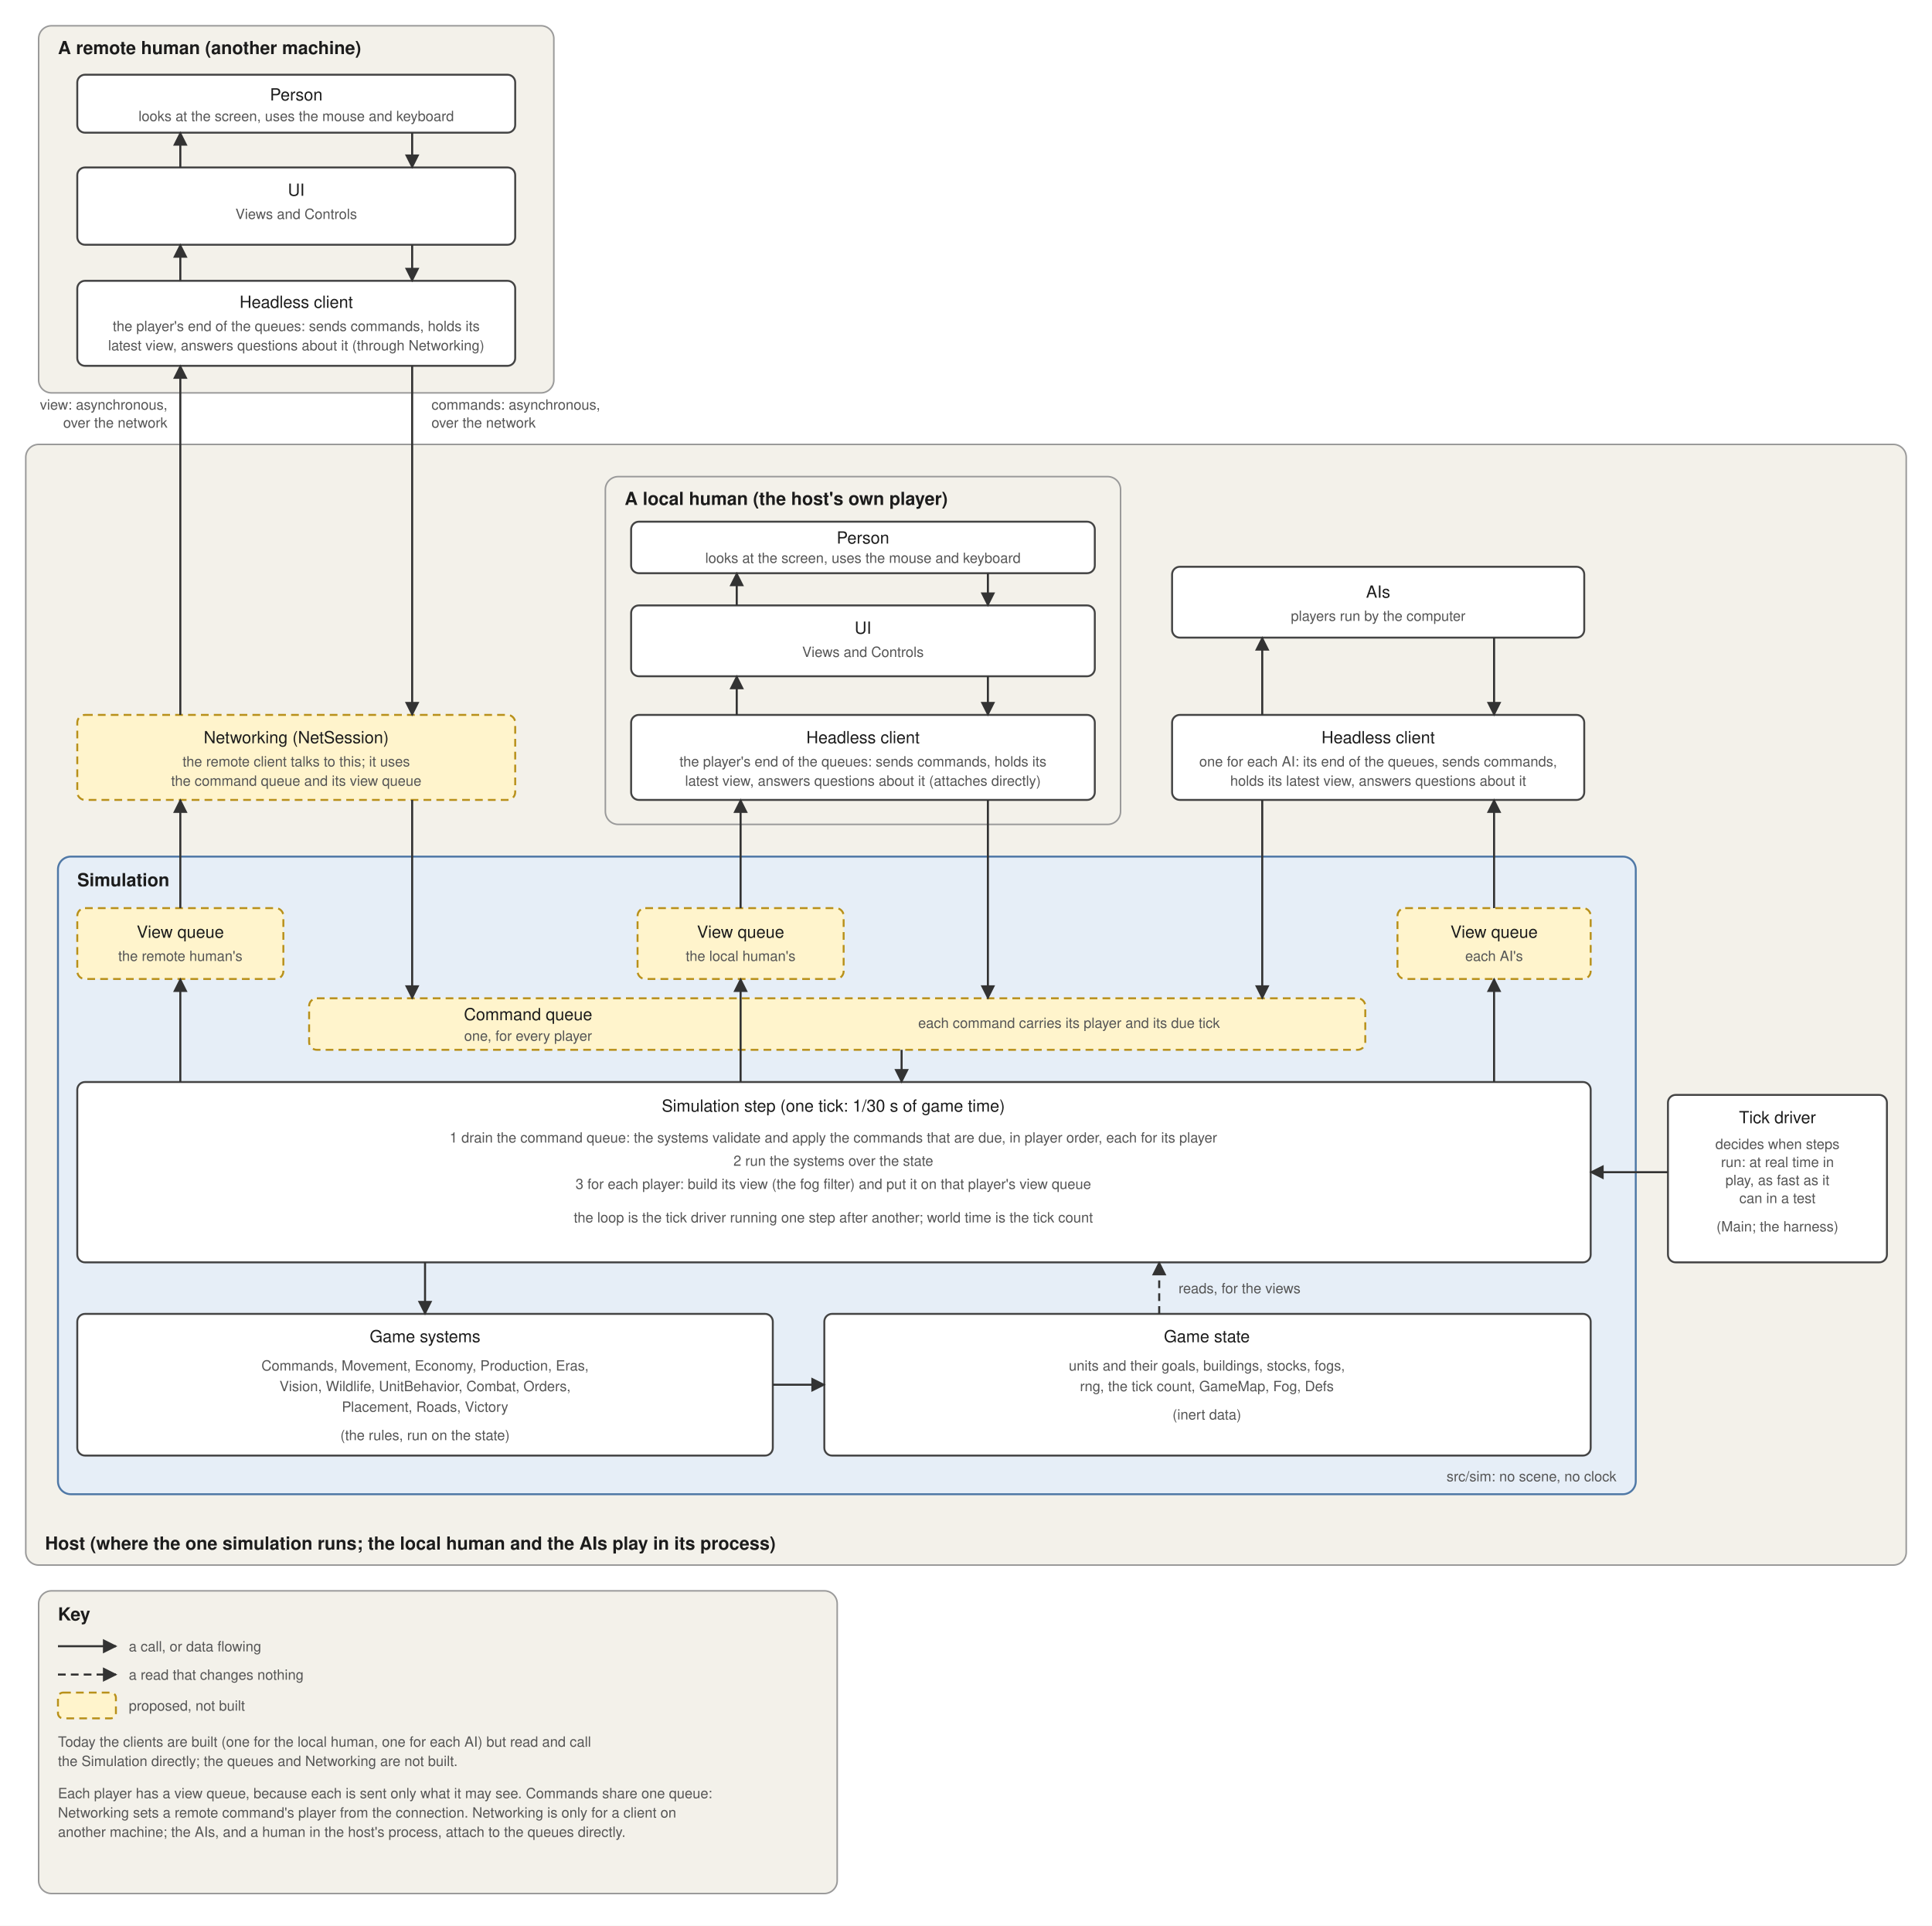
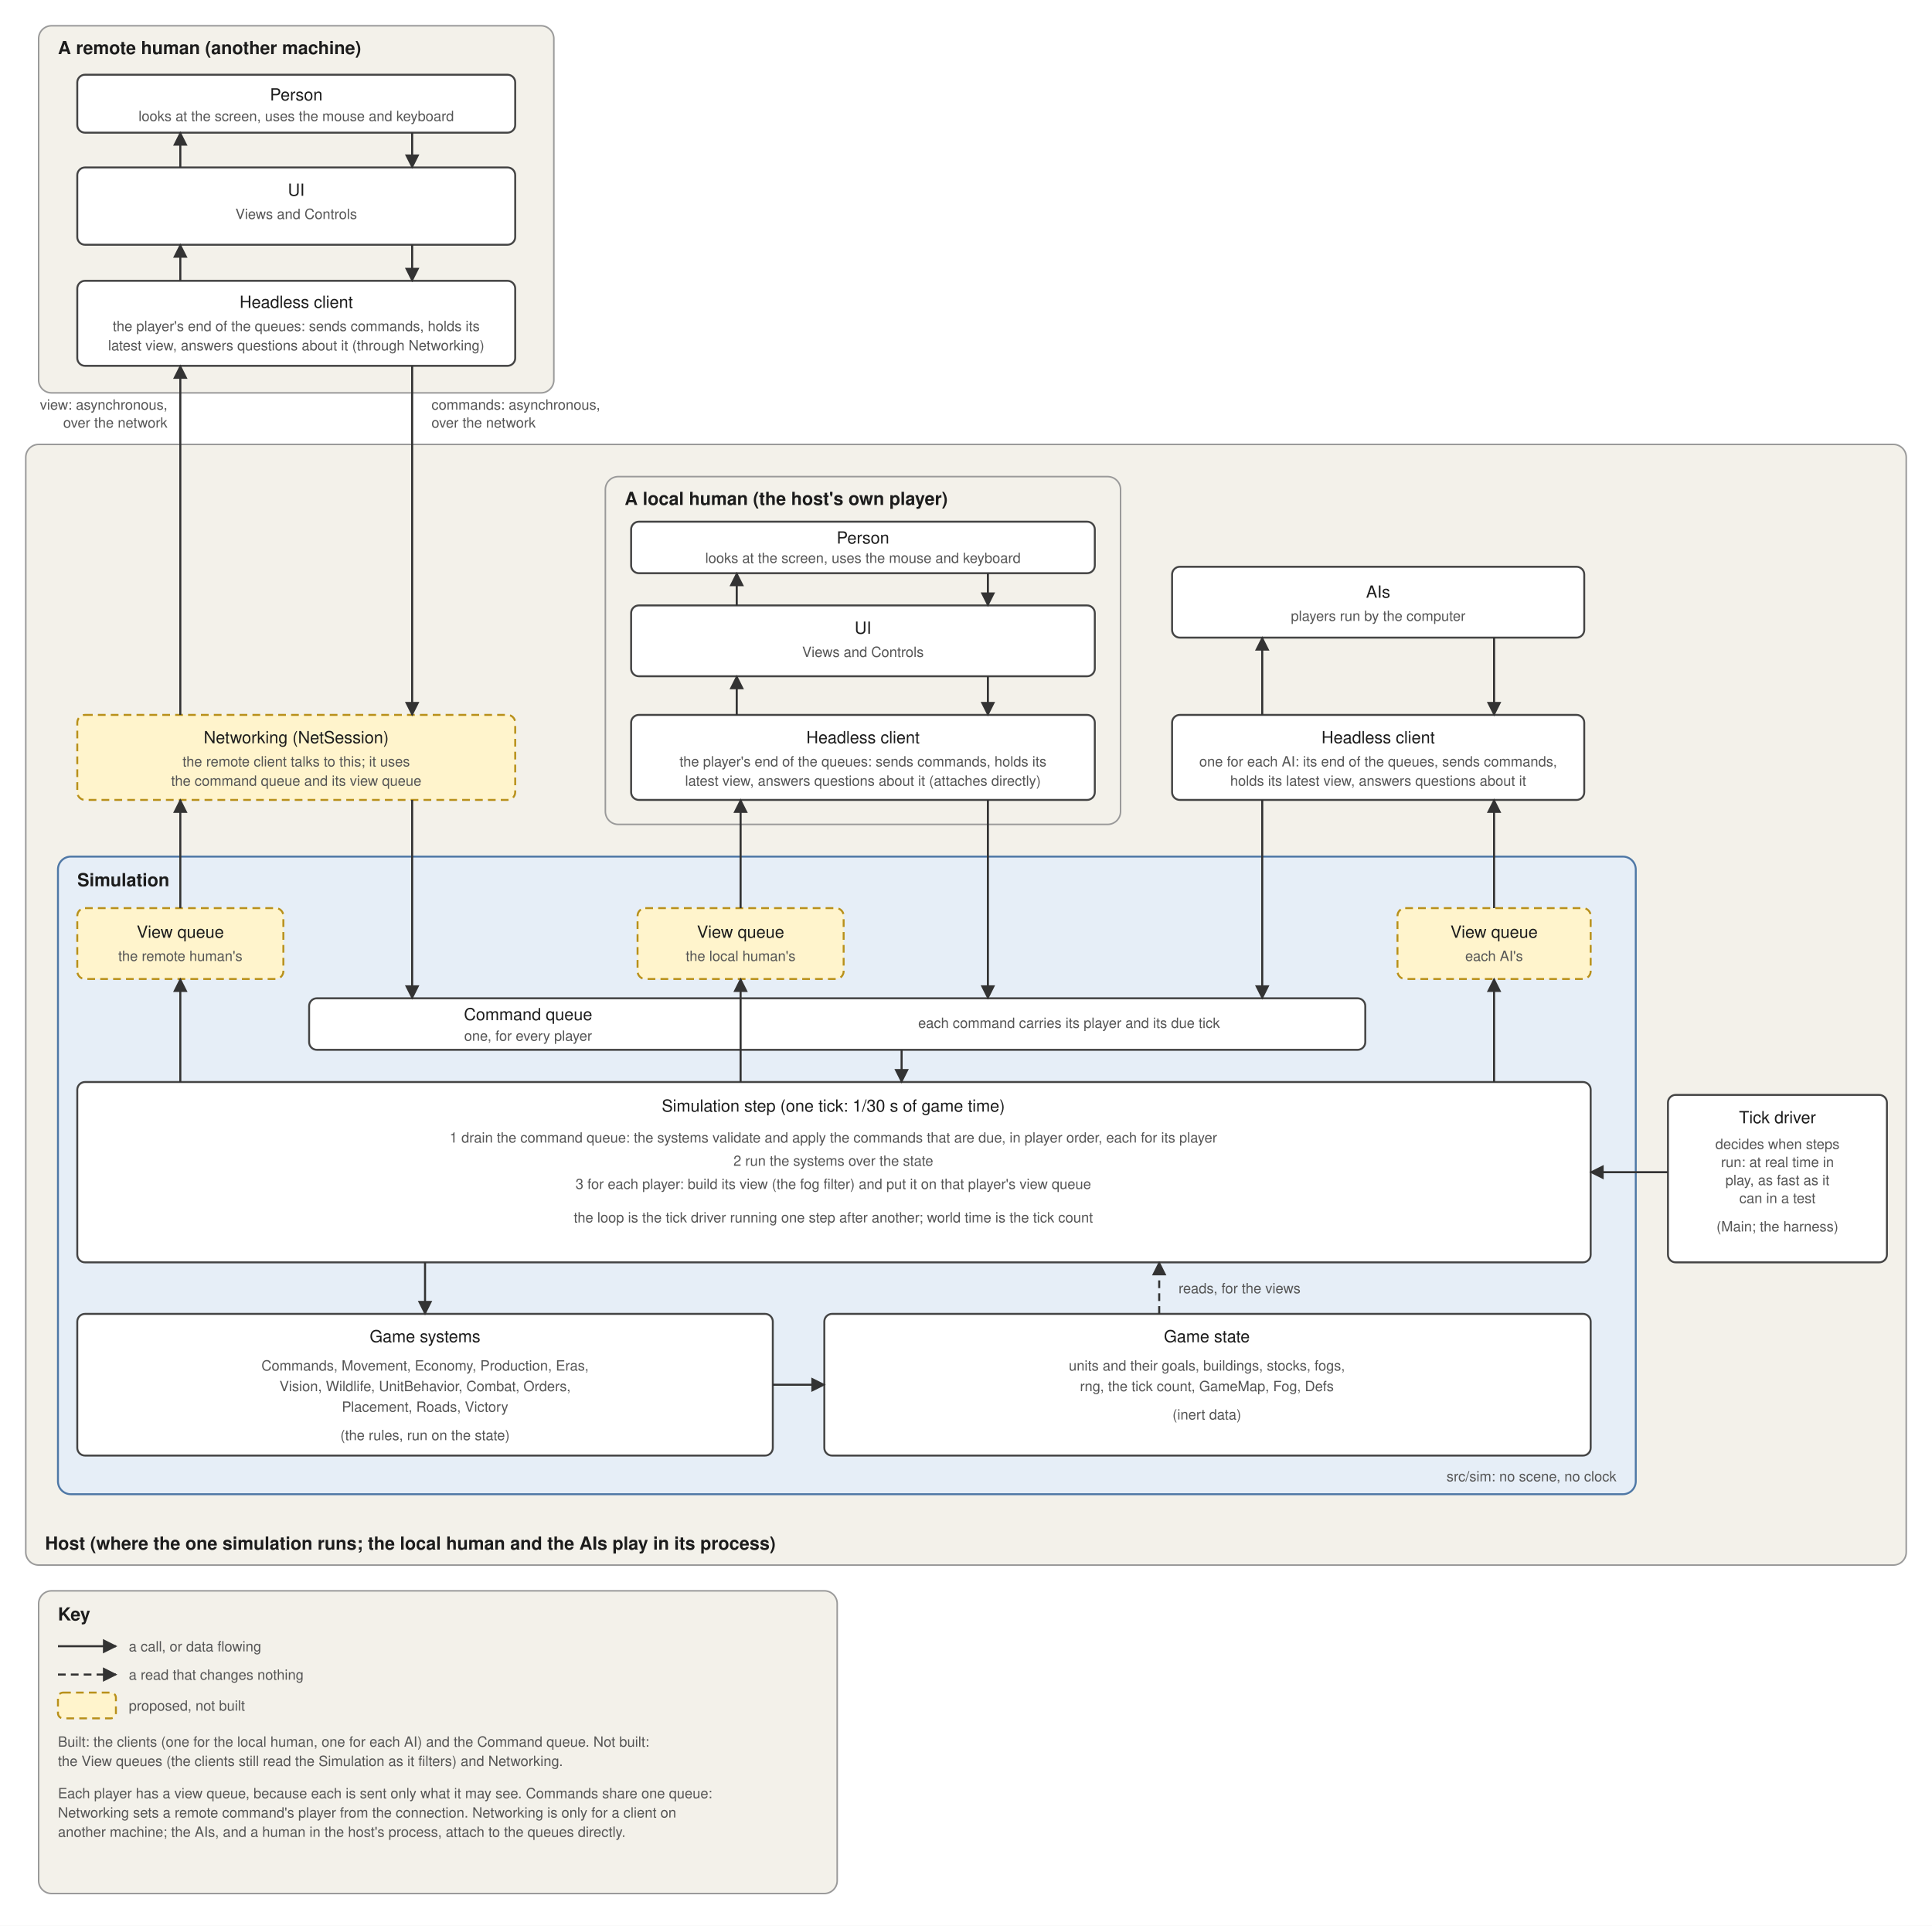
<svg xmlns="http://www.w3.org/2000/svg" viewBox="0 0 1500 1495" font-family="Helvetica, Arial, sans-serif" font-size="13">
  <defs>
    <style>
      .bg{fill:#ffffff}
      .grp{fill:#f3f1ea;stroke:#9a9a9a;stroke-width:1.2}
      .box{fill:#ffffff;stroke:#444;stroke-width:1.5}
      .sim{fill:#e6eef7;stroke:#4f78a6;stroke-width:1.5}
      .prop{fill:#fff4cc;stroke:#b8901a;stroke-width:1.5;stroke-dasharray:6 4}
      .t{fill:#1c1c1c}.s{fill:#555;font-size:11px}.h{font-weight:bold;fill:#1c1c1c;font-size:14px}
      .l{stroke:#333;stroke-width:1.6;fill:none;marker-end:url(#a)}
      .d{stroke:#333;stroke-width:1.6;fill:none;stroke-dasharray:6 4;marker-end:url(#a)}
      .ah{fill:#333}
      @media (prefers-color-scheme: dark) {
        .bg{fill:#1b1b1d}
        .grp{fill:#26262a;stroke:#7d7d85}
        .box{fill:#303036;stroke:#b4b4bc}
        .sim{fill:#1d2b3b;stroke:#7aa2d4}
        .prop{fill:#3b3315;stroke:#d9b94a}
        .t{fill:#f0f0f2}.s{fill:#b8b8c0}.h{fill:#f0f0f2}
        .l,.d{stroke:#d0d0d6}
        .ah{fill:#d0d0d6}
      }
    </style>
    <marker id="a" viewBox="0 0 10 10" refX="9" refY="5" markerWidth="7" markerHeight="7" orient="auto-start-reverse">
      <path class="ah" d="M0,0 L10,5 L0,10 z" />
    </marker>
  </defs>
  <rect class="bg" x="0" y="0" width="1500" height="1495" />
  <rect class="grp" x="30" y="20" width="400" height="285" rx="10" />
  <text class="h" x="45" y="42">A remote human  (another machine)</text>
  <rect class="box" x="60" y="58" width="340" height="45" rx="6" />
  <text class="t" x="230" y="78" text-anchor="middle">Person</text>
  <text class="s" x="230" y="94" text-anchor="middle">looks at the screen, uses the mouse and keyboard</text>
  <rect class="box" x="60" y="130" width="340" height="60" rx="6" />
  <text class="t" x="230" y="152" text-anchor="middle">UI</text>
  <text class="s" x="230" y="170" text-anchor="middle">Views and Controls</text>
  <rect class="box" x="60" y="218" width="340" height="66" rx="6" />
  <text class="t" x="230" y="239" text-anchor="middle">Headless client</text>
  <text class="s" x="230" y="257" text-anchor="middle">the player's end of the queues: sends commands, holds its</text>
  <text class="s" x="230" y="272" text-anchor="middle">latest view, answers questions about it (through Networking)</text>
  <path class="l" d="M140,130 L140,103" />
  <path class="l" d="M320,103 L320,130" />
  <path class="l" d="M140,218 L140,190" />
  <path class="l" d="M320,190 L320,218" />
  <rect class="grp" x="20" y="345" width="1460" height="870" rx="10" />
  <text class="h" x="35" y="1203">Host  (where the one simulation runs; the local human and the AIs play in its process)</text>
  <rect class="grp" x="470" y="370" width="400" height="270" rx="10" />
  <text class="h" x="485" y="392">A local human  (the host's own player)</text>
  <rect class="box" x="490" y="405" width="360" height="40" rx="6" />
  <text class="t" x="670" y="422" text-anchor="middle">Person</text>
  <text class="s" x="670" y="437" text-anchor="middle">looks at the screen, uses the mouse and keyboard</text>
  <rect class="box" x="490" y="470" width="360" height="55" rx="6" />
  <text class="t" x="670" y="492" text-anchor="middle">UI</text>
  <text class="s" x="670" y="510" text-anchor="middle">Views and Controls</text>
  <rect class="box" x="490" y="555" width="360" height="66" rx="6" />
  <text class="t" x="670" y="577" text-anchor="middle">Headless client</text>
  <text class="s" x="670" y="595" text-anchor="middle">the player's end of the queues: sends commands, holds its</text>
  <text class="s" x="670" y="610" text-anchor="middle">latest view, answers questions about it (attaches directly)</text>
  <path class="l" d="M572,470 L572,445" />
  <path class="l" d="M767,445 L767,470" />
  <path class="l" d="M572,555 L572,525" />
  <path class="l" d="M767,525 L767,555" />
  <rect class="box" x="910" y="440" width="320" height="55" rx="6" />
  <text class="t" x="1070" y="464" text-anchor="middle">AIs</text>
  <text class="s" x="1070" y="482" text-anchor="middle">players run by the computer</text>
  <rect class="box" x="910" y="555" width="320" height="66" rx="6" />
  <text class="t" x="1070" y="577" text-anchor="middle">Headless client</text>
  <text class="s" x="1070" y="595" text-anchor="middle">one for each AI: its end of the queues, sends commands,</text>
  <text class="s" x="1070" y="610" text-anchor="middle">holds its latest view, answers questions about it</text>
  <path class="l" d="M980,555 L980,495" />
  <path class="l" d="M1160,495 L1160,555" />
  <rect class="prop" x="60" y="555" width="340" height="66" rx="6" />
  <text class="t" x="230" y="577" text-anchor="middle">Networking  (NetSession)</text>
  <text class="s" x="230" y="595" text-anchor="middle">the remote client talks to this; it uses</text>
  <text class="s" x="230" y="610" text-anchor="middle">the command queue and its view queue</text>
  <path class="l" d="M140,555 L140,284" />
  <path class="l" d="M320,284 L320,555" />
  <rect class="sim" x="45" y="665" width="1225" height="495" rx="10" />
  <text class="h" x="60" y="688">Simulation</text>
  <text class="s" x="1255" y="1150" text-anchor="end">src/sim: no scene, no clock</text>
  <rect class="prop" x="60" y="705" width="160" height="55" rx="6" />
  <text class="t" x="140" y="728" text-anchor="middle">View queue</text>
  <text class="s" x="140" y="746" text-anchor="middle">the remote human's</text>
  <rect class="prop" x="495" y="705" width="160" height="55" rx="6" />
  <text class="t" x="575" y="728" text-anchor="middle">View queue</text>
  <text class="s" x="575" y="746" text-anchor="middle">the local human's</text>
  <rect class="prop" x="1085" y="705" width="150" height="55" rx="6" />
  <text class="t" x="1160" y="728" text-anchor="middle">View queue</text>
  <text class="s" x="1160" y="746" text-anchor="middle">each AI's</text>
-   <rect class="prop" x="240" y="775" width="820" height="40" rx="6" />
+   <rect class="box" x="240" y="775" width="820" height="40" rx="6" />
  <text class="t" x="410" y="792" text-anchor="middle">Command queue</text>
  <text class="s" x="410" y="808" text-anchor="middle">one, for every player</text>
  <text class="s" x="830" y="798" text-anchor="middle">each command carries its player and its due tick</text>
  <rect class="box" x="60" y="840" width="1175" height="140" rx="6" />
  <text class="t" x="647" y="863" text-anchor="middle">Simulation step   (one tick: 1/30 s of game time)</text>
  <text class="s" x="647" y="887" text-anchor="middle">1  drain the command queue: the systems validate and apply the commands that are due, in player order, each for its player</text>
  <text class="s" x="647" y="905" text-anchor="middle">2  run the systems over the state</text>
  <text class="s" x="647" y="923" text-anchor="middle">3  for each player: build its view (the fog filter) and put it on that player's view queue</text>
  <text class="s" x="647" y="949" text-anchor="middle">the loop is the tick driver running one step after another; world time is the tick count</text>
  <rect class="box" x="60" y="1020" width="540" height="110" rx="6" />
  <text class="t" x="330" y="1042" text-anchor="middle">Game systems</text>
  <text class="s" x="330" y="1064" text-anchor="middle">Commands, Movement, Economy, Production, Eras,</text>
  <text class="s" x="330" y="1080" text-anchor="middle">Vision, Wildlife, UnitBehavior, Combat, Orders,</text>
  <text class="s" x="330" y="1096" text-anchor="middle">Placement, Roads, Victory</text>
  <text class="s" x="330" y="1118" text-anchor="middle">(the rules, run on the state)</text>
  <rect class="box" x="640" y="1020" width="595" height="110" rx="6" />
  <text class="t" x="937" y="1042" text-anchor="middle">Game state</text>
  <text class="s" x="937" y="1064" text-anchor="middle">units and their goals, buildings, stocks, fogs,</text>
  <text class="s" x="937" y="1080" text-anchor="middle">rng, the tick count, GameMap, Fog, Defs</text>
  <text class="s" x="937" y="1102" text-anchor="middle">(inert data)</text>
  <rect class="box" x="1295" y="850" width="170" height="130" rx="6" />
  <text class="t" x="1380" y="872" text-anchor="middle">Tick driver</text>
  <text class="s" x="1380" y="892" text-anchor="middle">decides when steps</text>
  <text class="s" x="1380" y="906" text-anchor="middle">run: at real time in</text>
  <text class="s" x="1380" y="920" text-anchor="middle">play, as fast as it</text>
  <text class="s" x="1380" y="934" text-anchor="middle">can in a test</text>
  <text class="s" x="1380" y="956" text-anchor="middle">(Main; the harness)</text>
  <rect class="grp" x="30" y="1235" width="620" height="235" rx="10" />
  <text class="h" x="45" y="1258">Key</text>
  <path class="l" d="M45,1278 L90,1278" />
  <text class="s" x="100" y="1282">a call, or data flowing</text>
  <path class="d" d="M45,1300 L90,1300" />
  <text class="s" x="100" y="1304">a read that changes nothing</text>
  <rect class="prop" x="45" y="1314" width="45" height="20" rx="4" />
  <text class="s" x="100" y="1328">proposed, not built</text>
-   <text class="s" x="45" y="1356">Today the clients are built (one for the local human, one for each AI) but read and call</text>
-   <text class="s" x="45" y="1371">the Simulation directly; the queues and Networking are not built.</text>
+   <text class="s" x="45" y="1356">Built: the clients (one for the local human, one for each AI) and the Command queue. Not built:</text>
+   <text class="s" x="45" y="1371">the View queues (the clients still read the Simulation as it filters) and Networking.</text>
  <text class="s" x="45" y="1396">Each player has a view queue, because each is sent only what it may see. Commands share one queue:</text>
  <text class="s" x="45" y="1411">Networking sets a remote command's player from the connection. Networking is only for a client on</text>
  <text class="s" x="45" y="1426">another machine; the AIs, and a human in the host's process, attach to the queues directly.</text>
  <text class="s" x="130" y="318" text-anchor="end">view: asynchronous,</text>
  <text class="s" x="130" y="332" text-anchor="end">over the network</text>
  <text class="s" x="335" y="318">commands: asynchronous,</text>
  <text class="s" x="335" y="332">over the network</text>
  <path class="l" d="M140,705 L140,621" />
  <path class="l" d="M320,621 L320,775" />
  <path class="l" d="M575,705 L575,621" />
  <path class="l" d="M767,621 L767,775" />
  <path class="l" d="M1160,705 L1160,621" />
  <path class="l" d="M980,621 L980,775" />
  <path class="l" d="M140,840 L140,760" />
  <path class="l" d="M575,840 L575,760" />
  <path class="l" d="M1160,840 L1160,760" />
  <path class="l" d="M700,815 L700,840" />
  <path class="l" d="M330,980 L330,1020" />
  <path class="l" d="M600,1075 L640,1075" />
  <path class="d" d="M900,1020 L900,980" />
  <text class="s" x="915" y="1004">reads, for the views</text>
  <path class="l" d="M1295,910 L1235,910" />
</svg>
